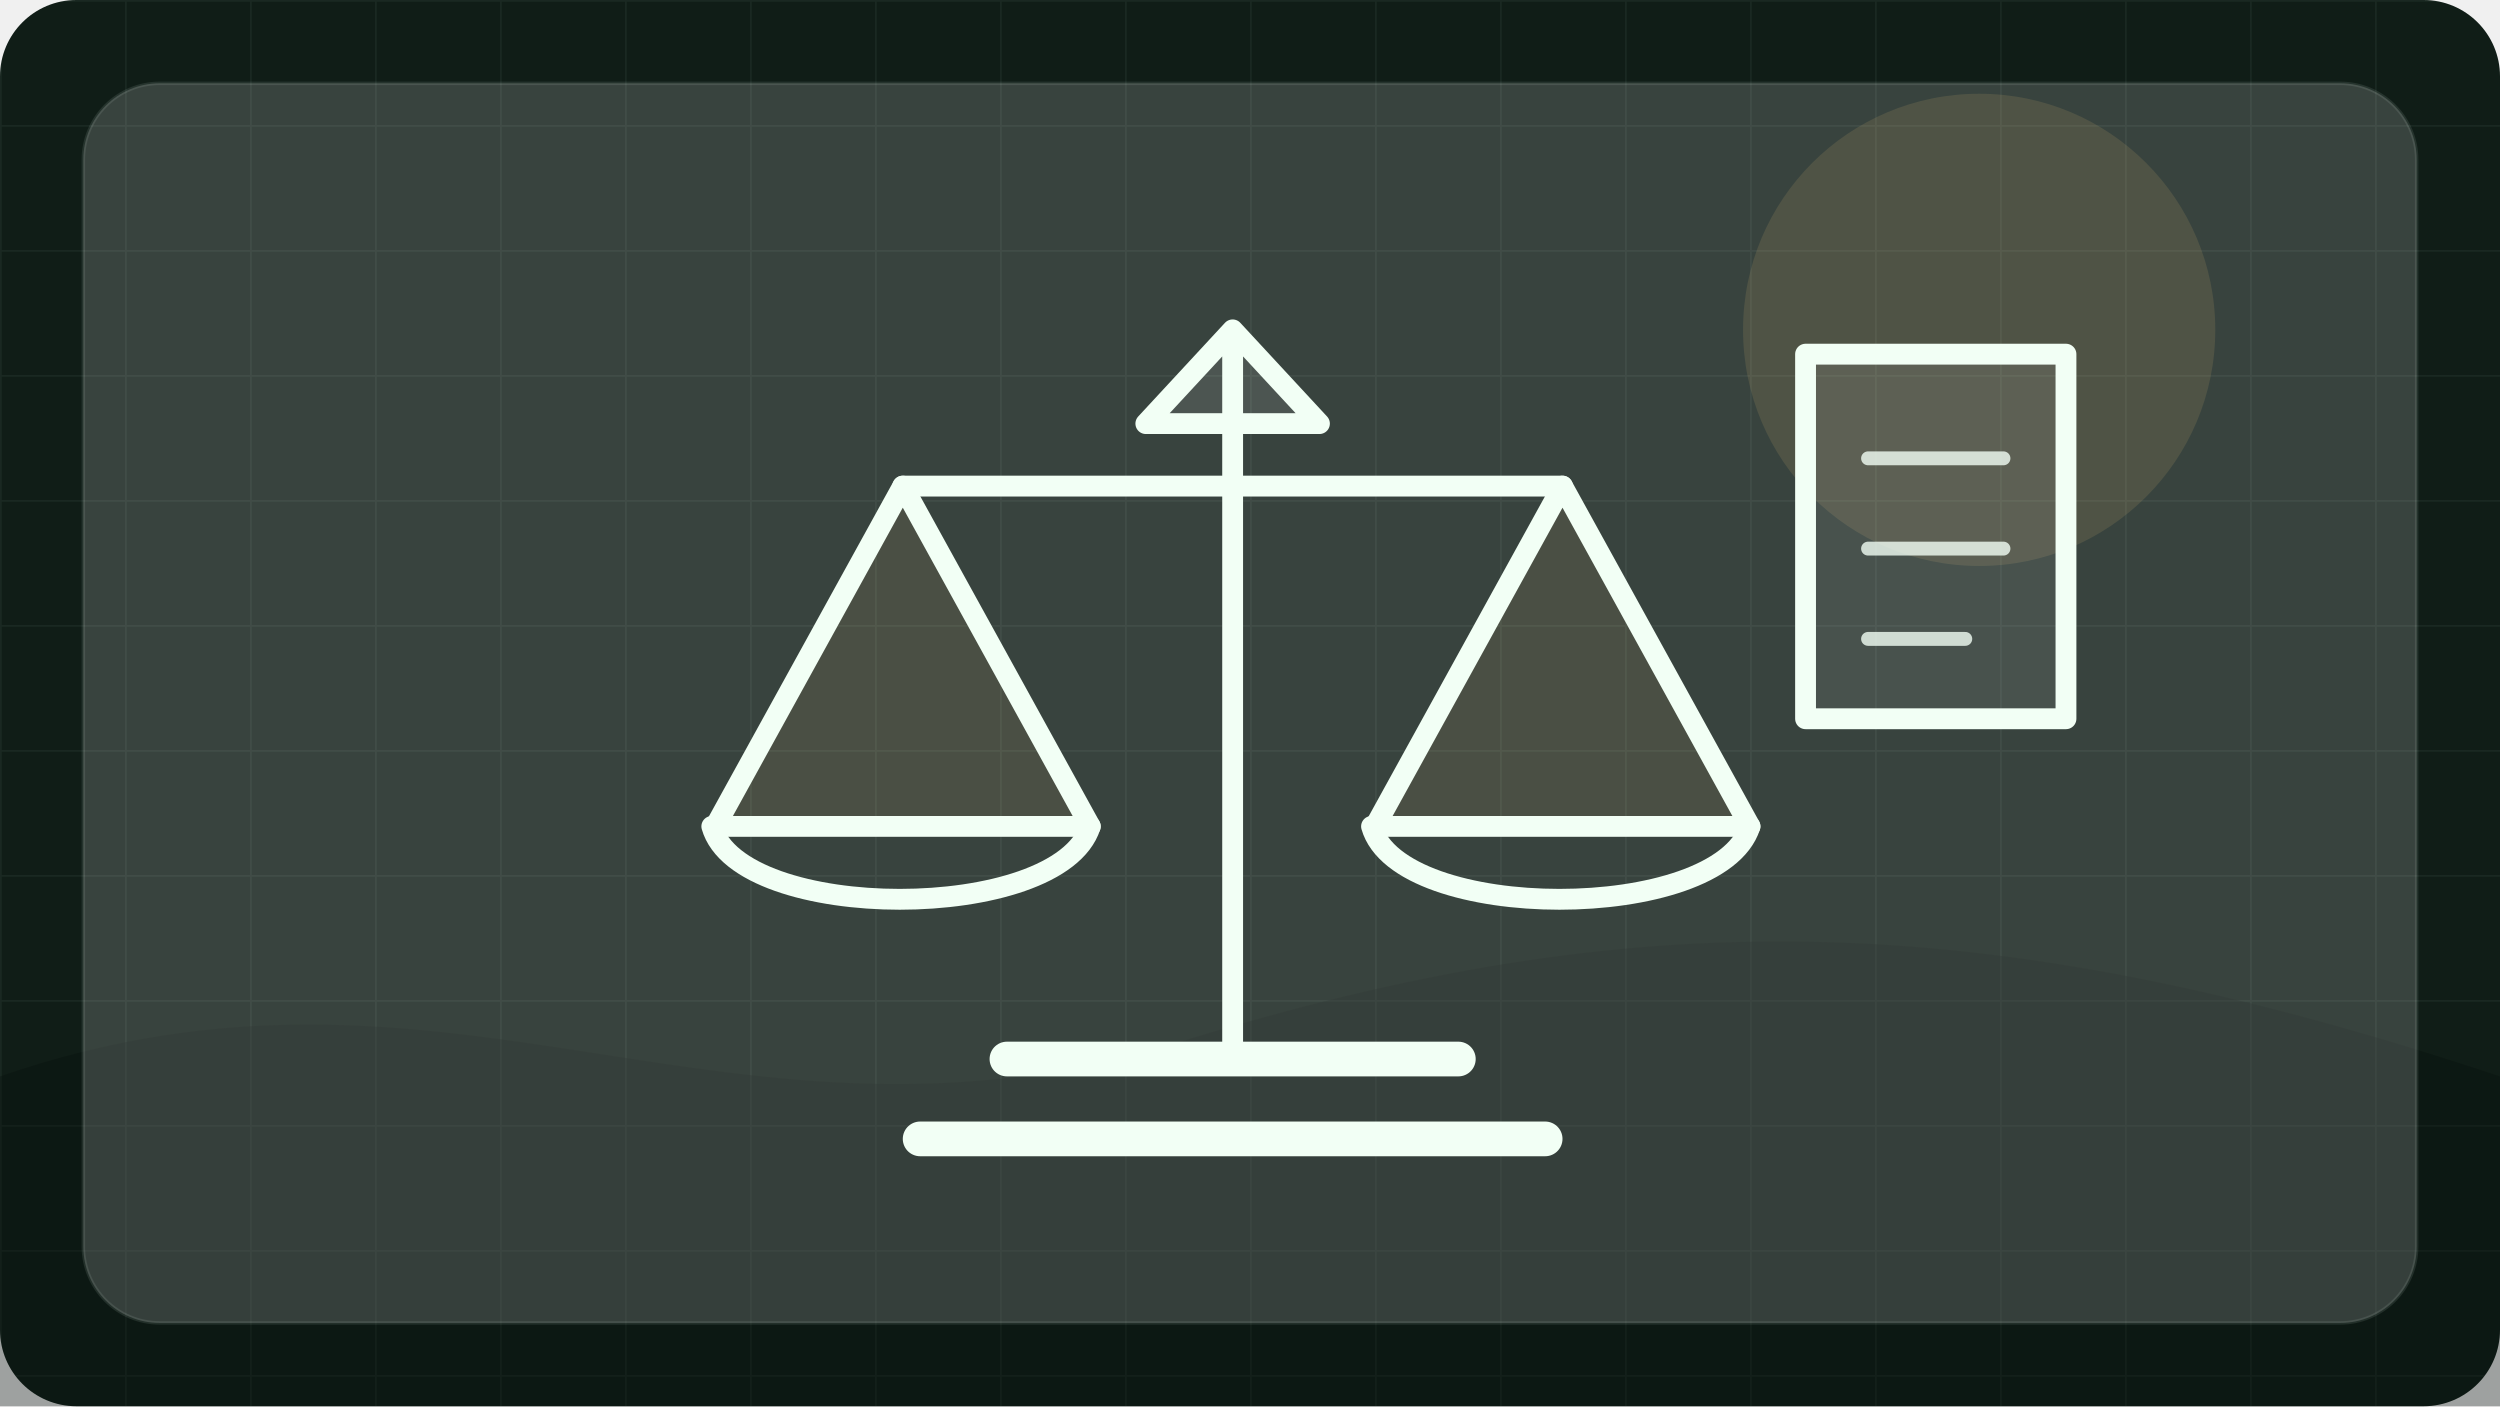
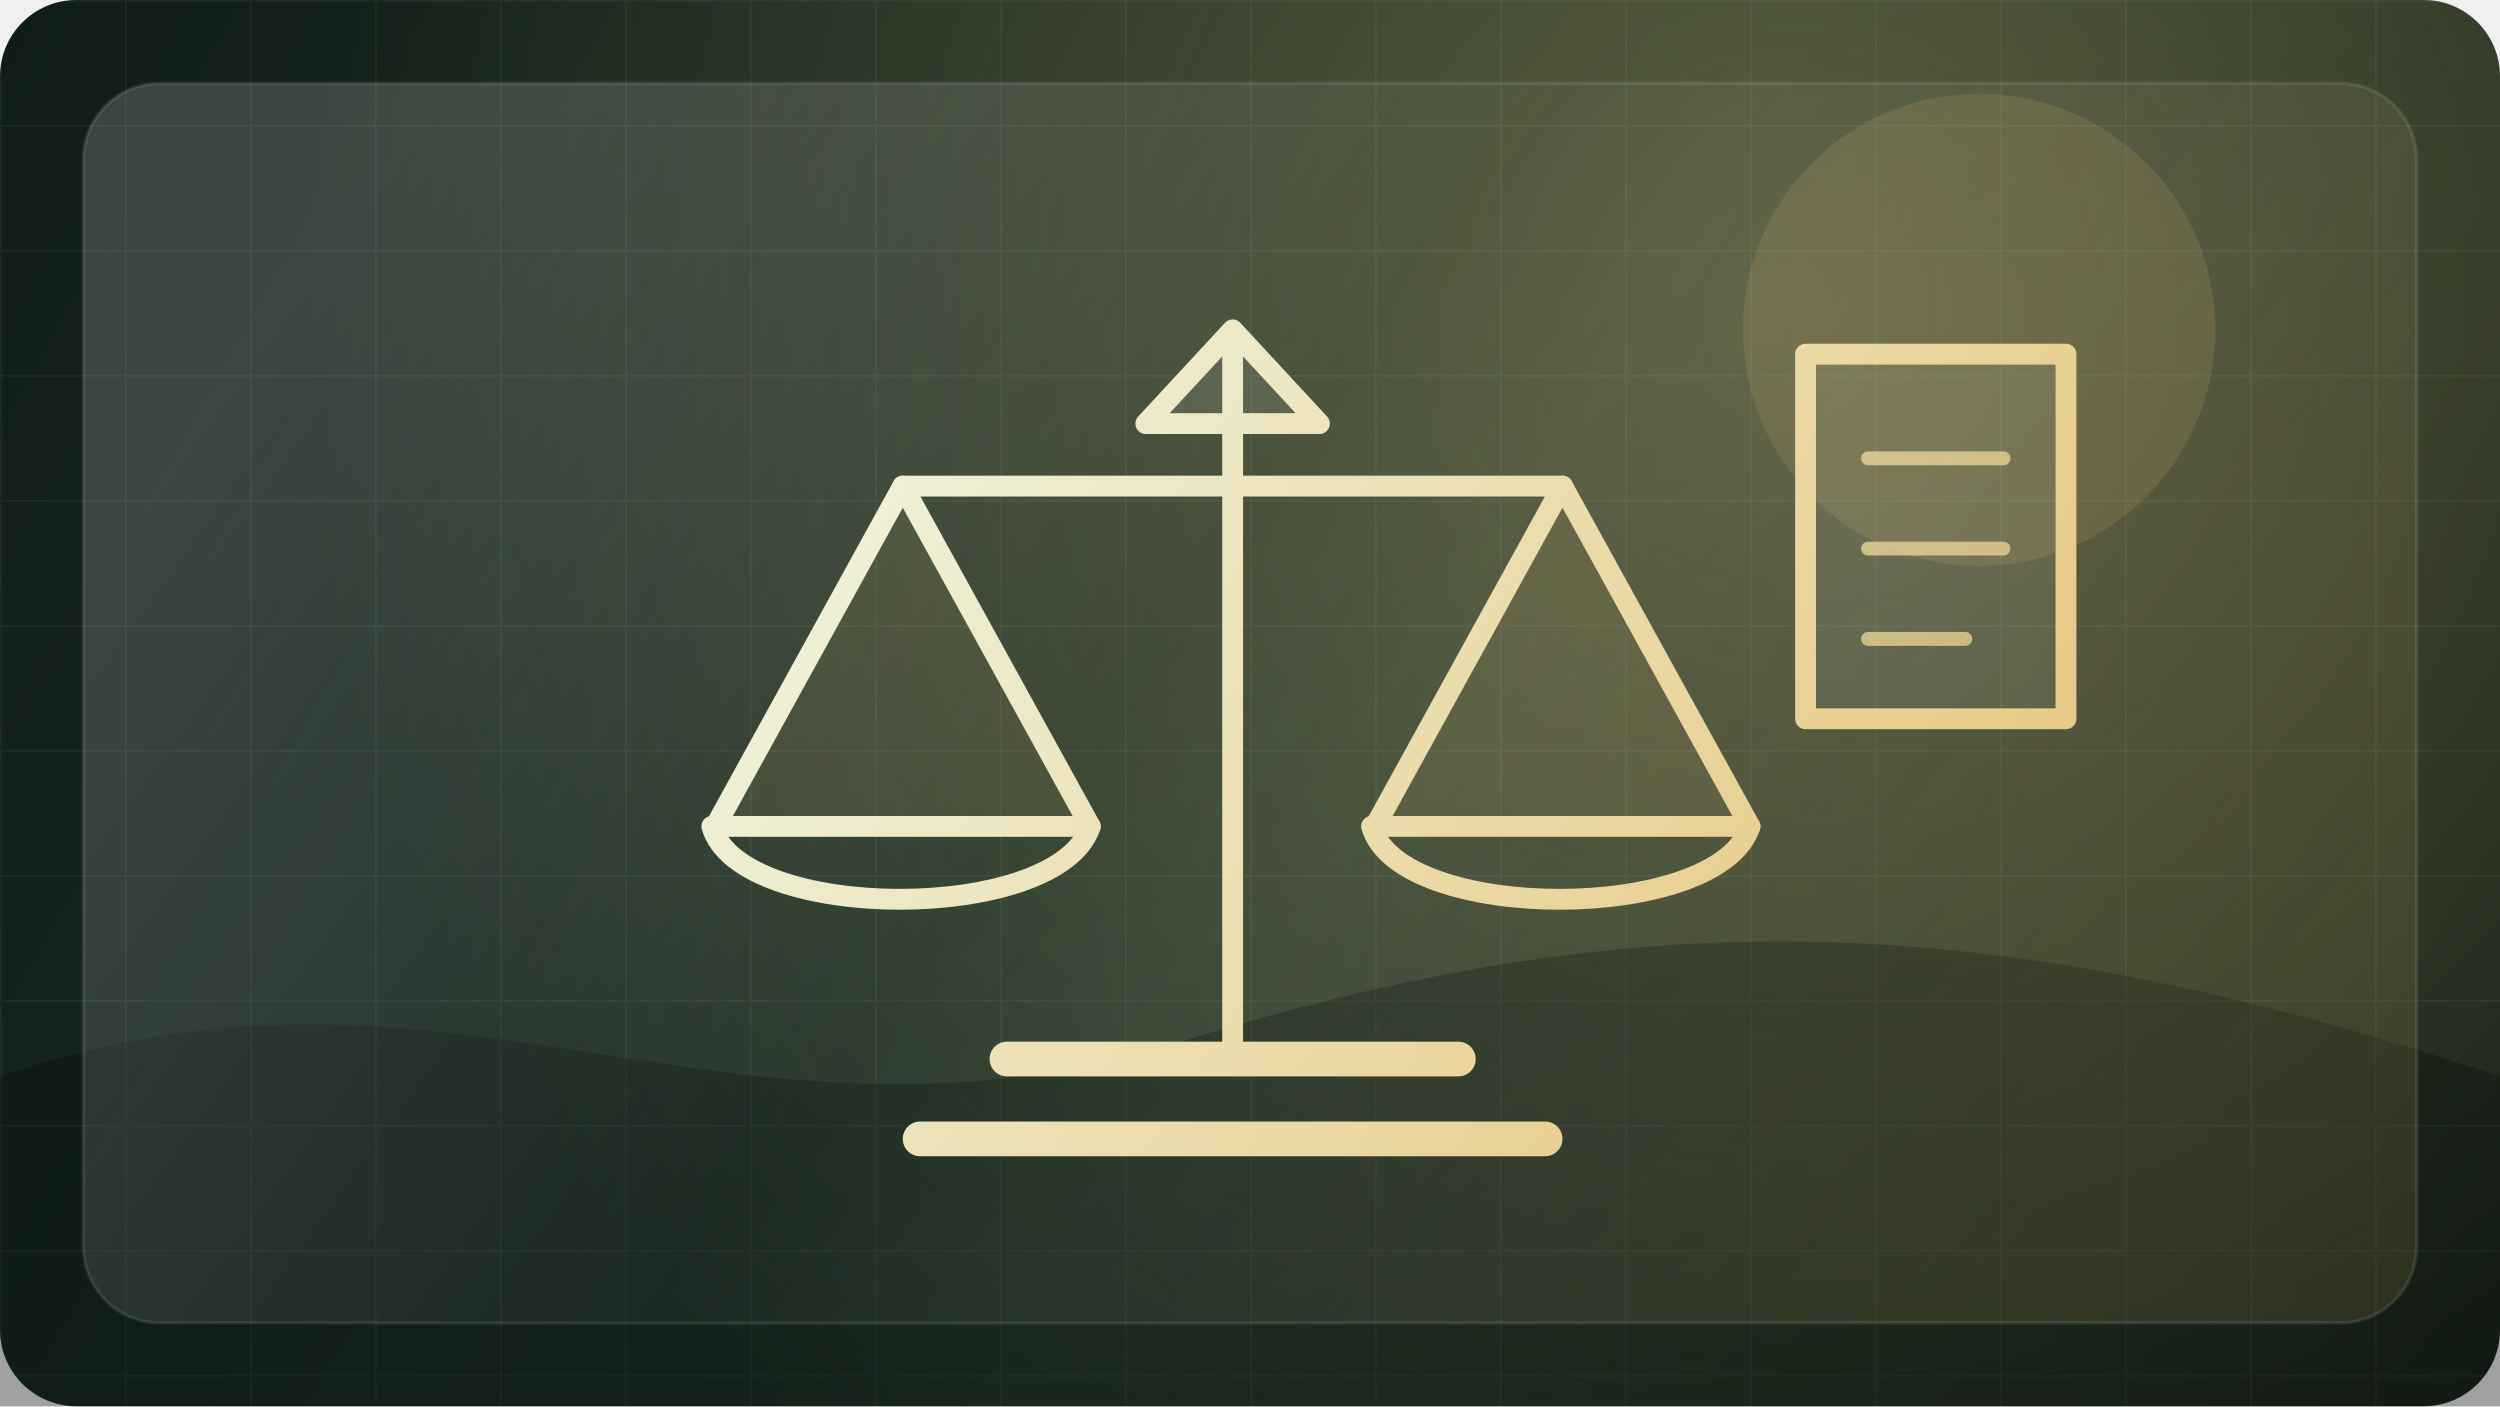
<svg xmlns="http://www.w3.org/2000/svg" width="720" height="405" viewBox="0 0 720 405" fill="none">
  <defs>
-     <linearGradient id="bg" x1="0" y1="0" x2="720" y2="405">
+     <linearGradient id="bg" gradientUnits="userSpaceOnUse" x1="0" y1="0" x2="720" y2="405">
      <stop stop-color="#101d17" />
      <stop offset=".55" stop-color="#1b3025" />
      <stop offset="1" stop-color="#0b1711" />
    </linearGradient>
-     <radialGradient id="glow" cx="0" cy="0" r="1" gradientTransform="matrix(380 210 -210 380 520 90)">
+     <radialGradient id="glow" gradientUnits="userSpaceOnUse" cx="0" cy="0" r="1" gradientTransform="matrix(380 210 -210 380 520 90)">
      <stop stop-color="#e6c47a" stop-opacity=".32" />
      <stop offset="1" stop-color="#e6c47a" stop-opacity="0" />
    </radialGradient>
-     <linearGradient id="glass" x1="120" y1="30" x2="590" y2="370">
+     <linearGradient id="glass" gradientUnits="userSpaceOnUse" x1="120" y1="30" x2="590" y2="370">
      <stop stop-color="#fff" stop-opacity=".17" />
      <stop offset=".45" stop-color="#fff" stop-opacity=".035" />
      <stop offset="1" stop-color="#e6c47a" stop-opacity=".12" />
    </linearGradient>
-     <linearGradient id="stroke" x1="150" y1="70" x2="570" y2="340">
+     <linearGradient id="stroke" gradientUnits="userSpaceOnUse" x1="150" y1="70" x2="570" y2="340">
      <stop stop-color="#f2fff5" />
      <stop offset="1" stop-color="#e6c47a" />
    </linearGradient>
    <pattern id="grid" width="36" height="36" patternUnits="userSpaceOnUse">
      <path d="M36 0H0V36" stroke="#d8f3df" stroke-opacity=".055" />
    </pattern>
  </defs>
  <rect width="720" height="405" rx="22" fill="url(#bg)" />
  <rect width="720" height="405" rx="22" fill="url(#glow)" />
  <rect width="720" height="405" rx="22" fill="url(#grid)" />
  <path d="M0 310C130 265 210 340 340 300S570 260 720 310V405H0V310Z" fill="#07110c" fill-opacity=".35" />
  <rect x="24" y="24" width="672" height="357" rx="22" stroke="#e8fff0" stroke-opacity=".10" fill="url(#glass)" />
  <circle cx="570" cy="95" r="68" fill="#e6c47a" fill-opacity=".13" />
  <g stroke="url(#stroke)" stroke-width="6" stroke-linecap="round" stroke-linejoin="round">
    <path d="M355 95V302M260 140H450M355 95l-25 27h50z" fill="#fff" fill-opacity=".10" />
    <path d="m260 140-54 98h108zM450 140l-54 98h108z" fill="#e6c47a" fill-opacity=".10" />
    <path d="M205 238c8 28 100 28 109 0M395 238c8 28 100 28 109 0" />
    <path d="M290 305H420M265 328H445" stroke-width="10" />
    <path d="M520 102h75v105h-75z" fill="#fff" fill-opacity=".08" />
    <path d="M538 132h39M538 158h39M538 184h28" stroke-width="4" stroke-opacity=".8" />
  </g>
</svg>
